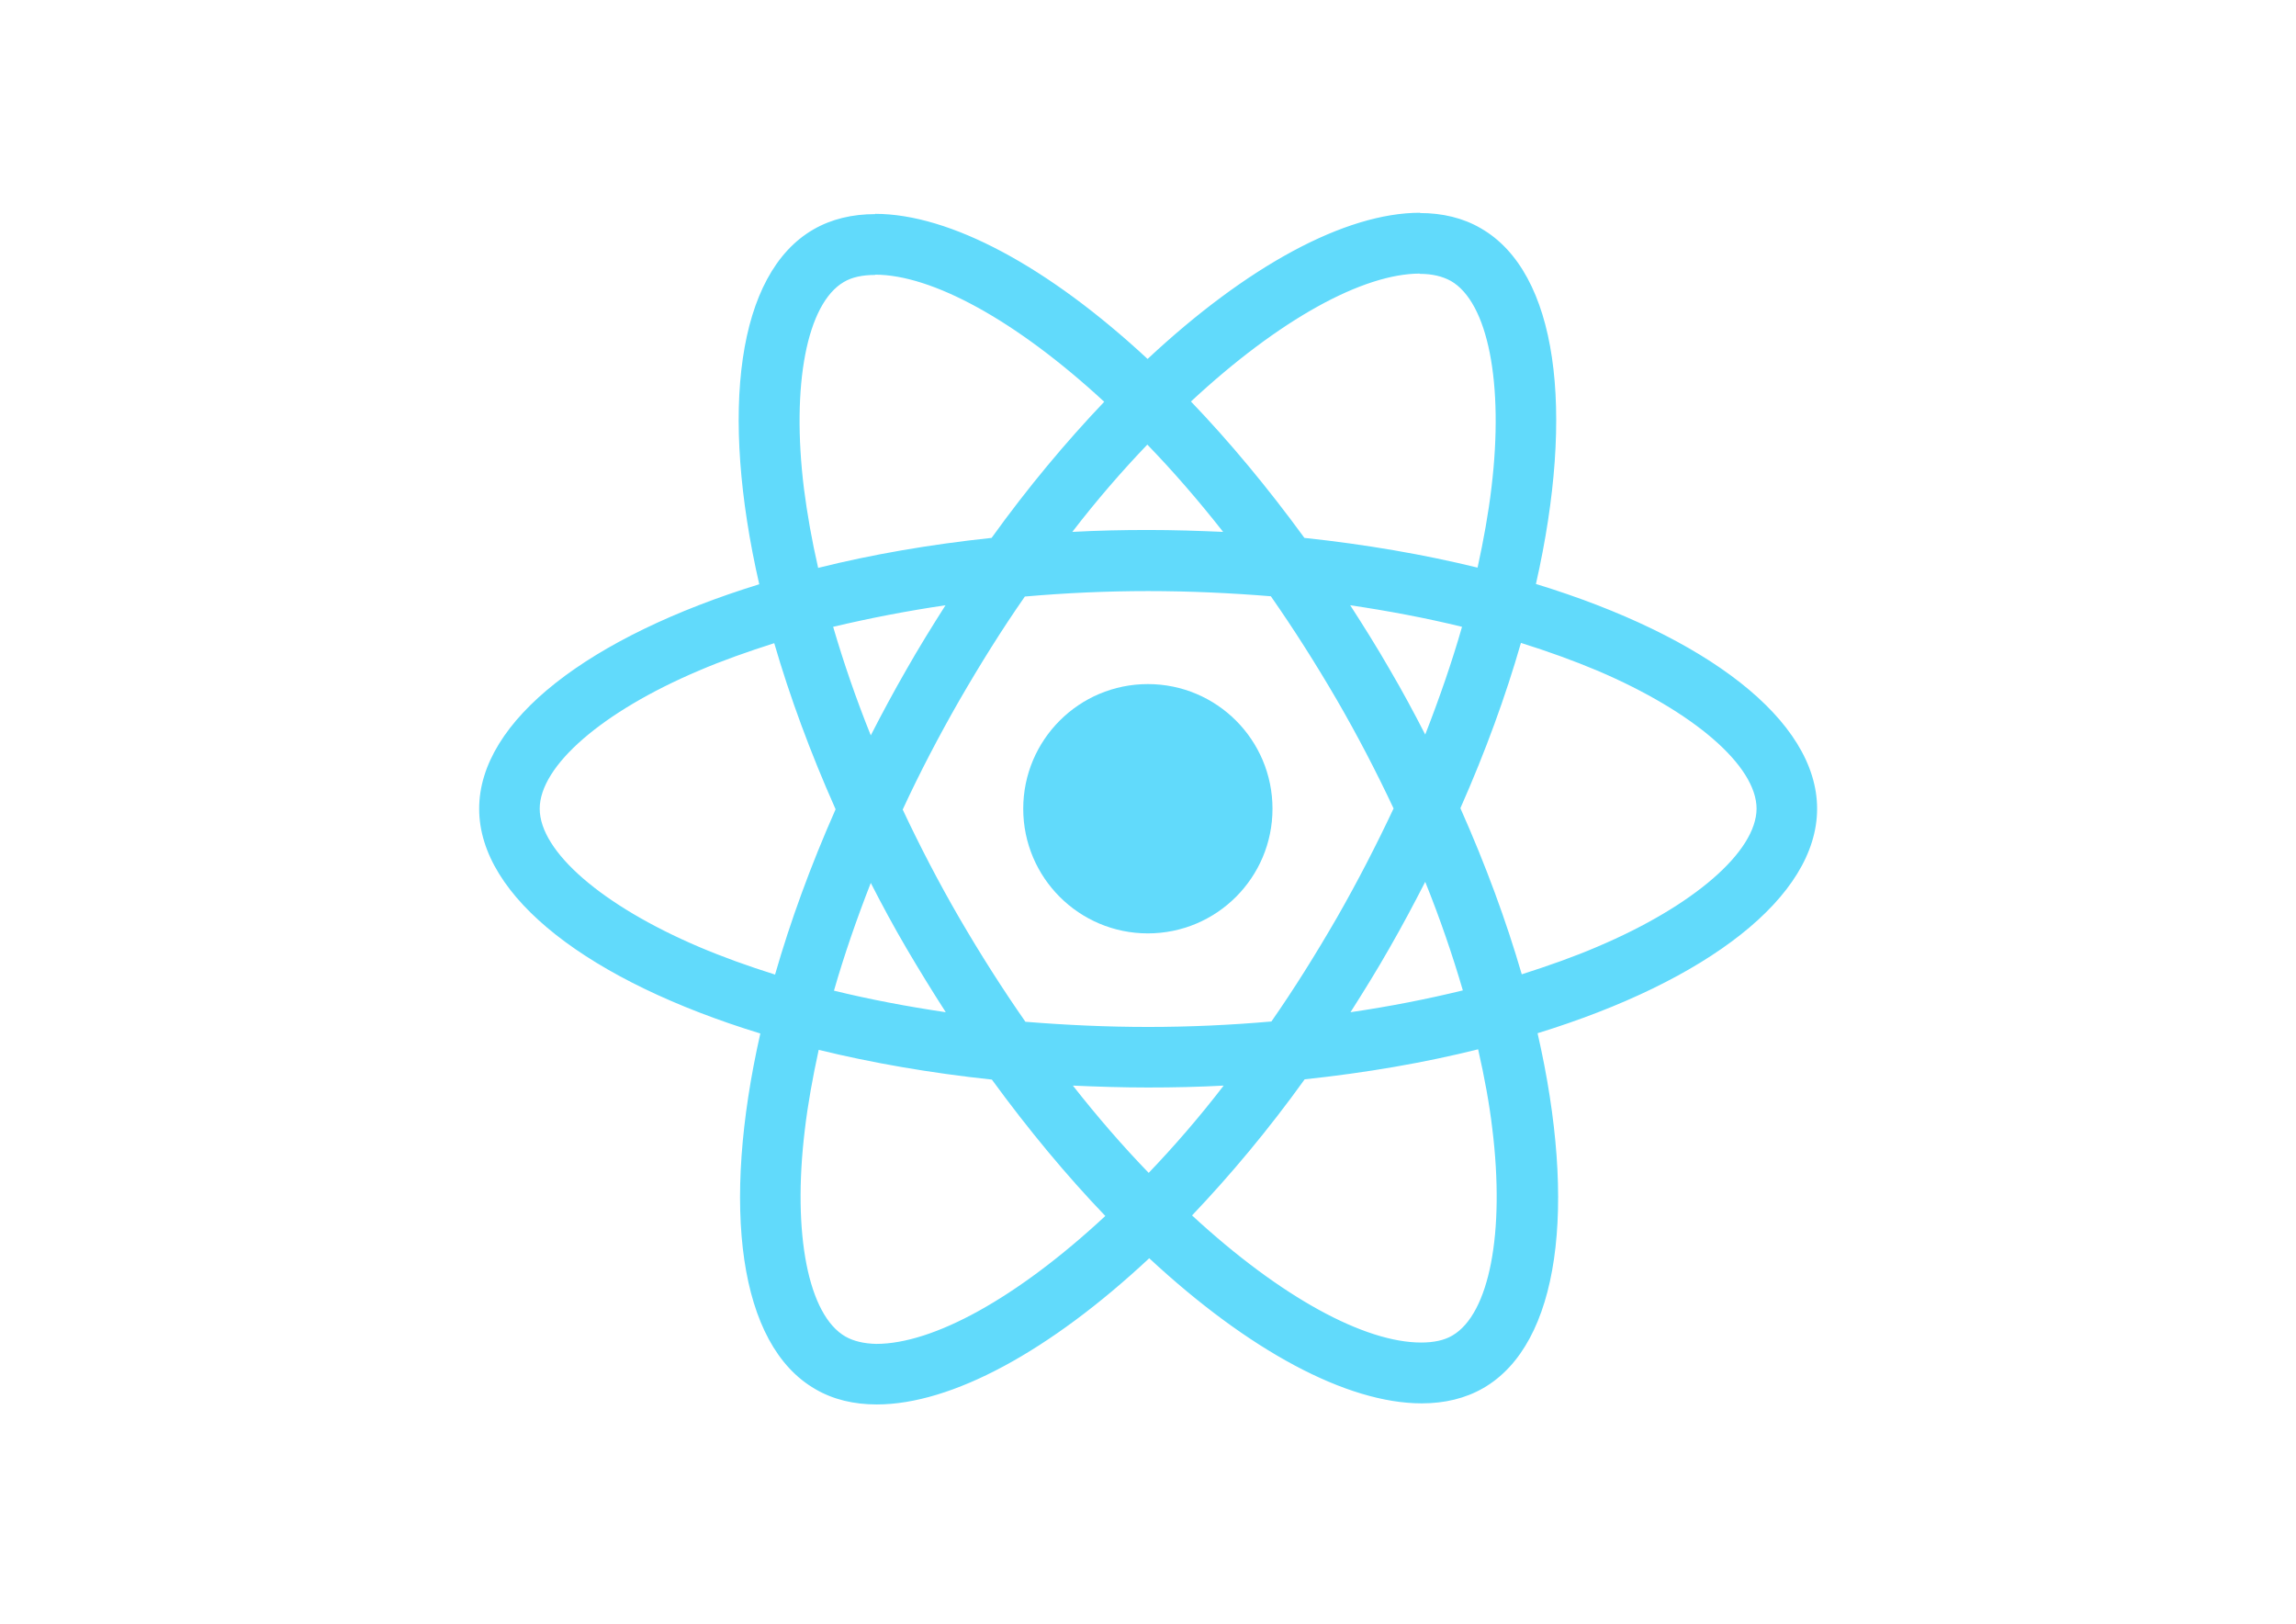
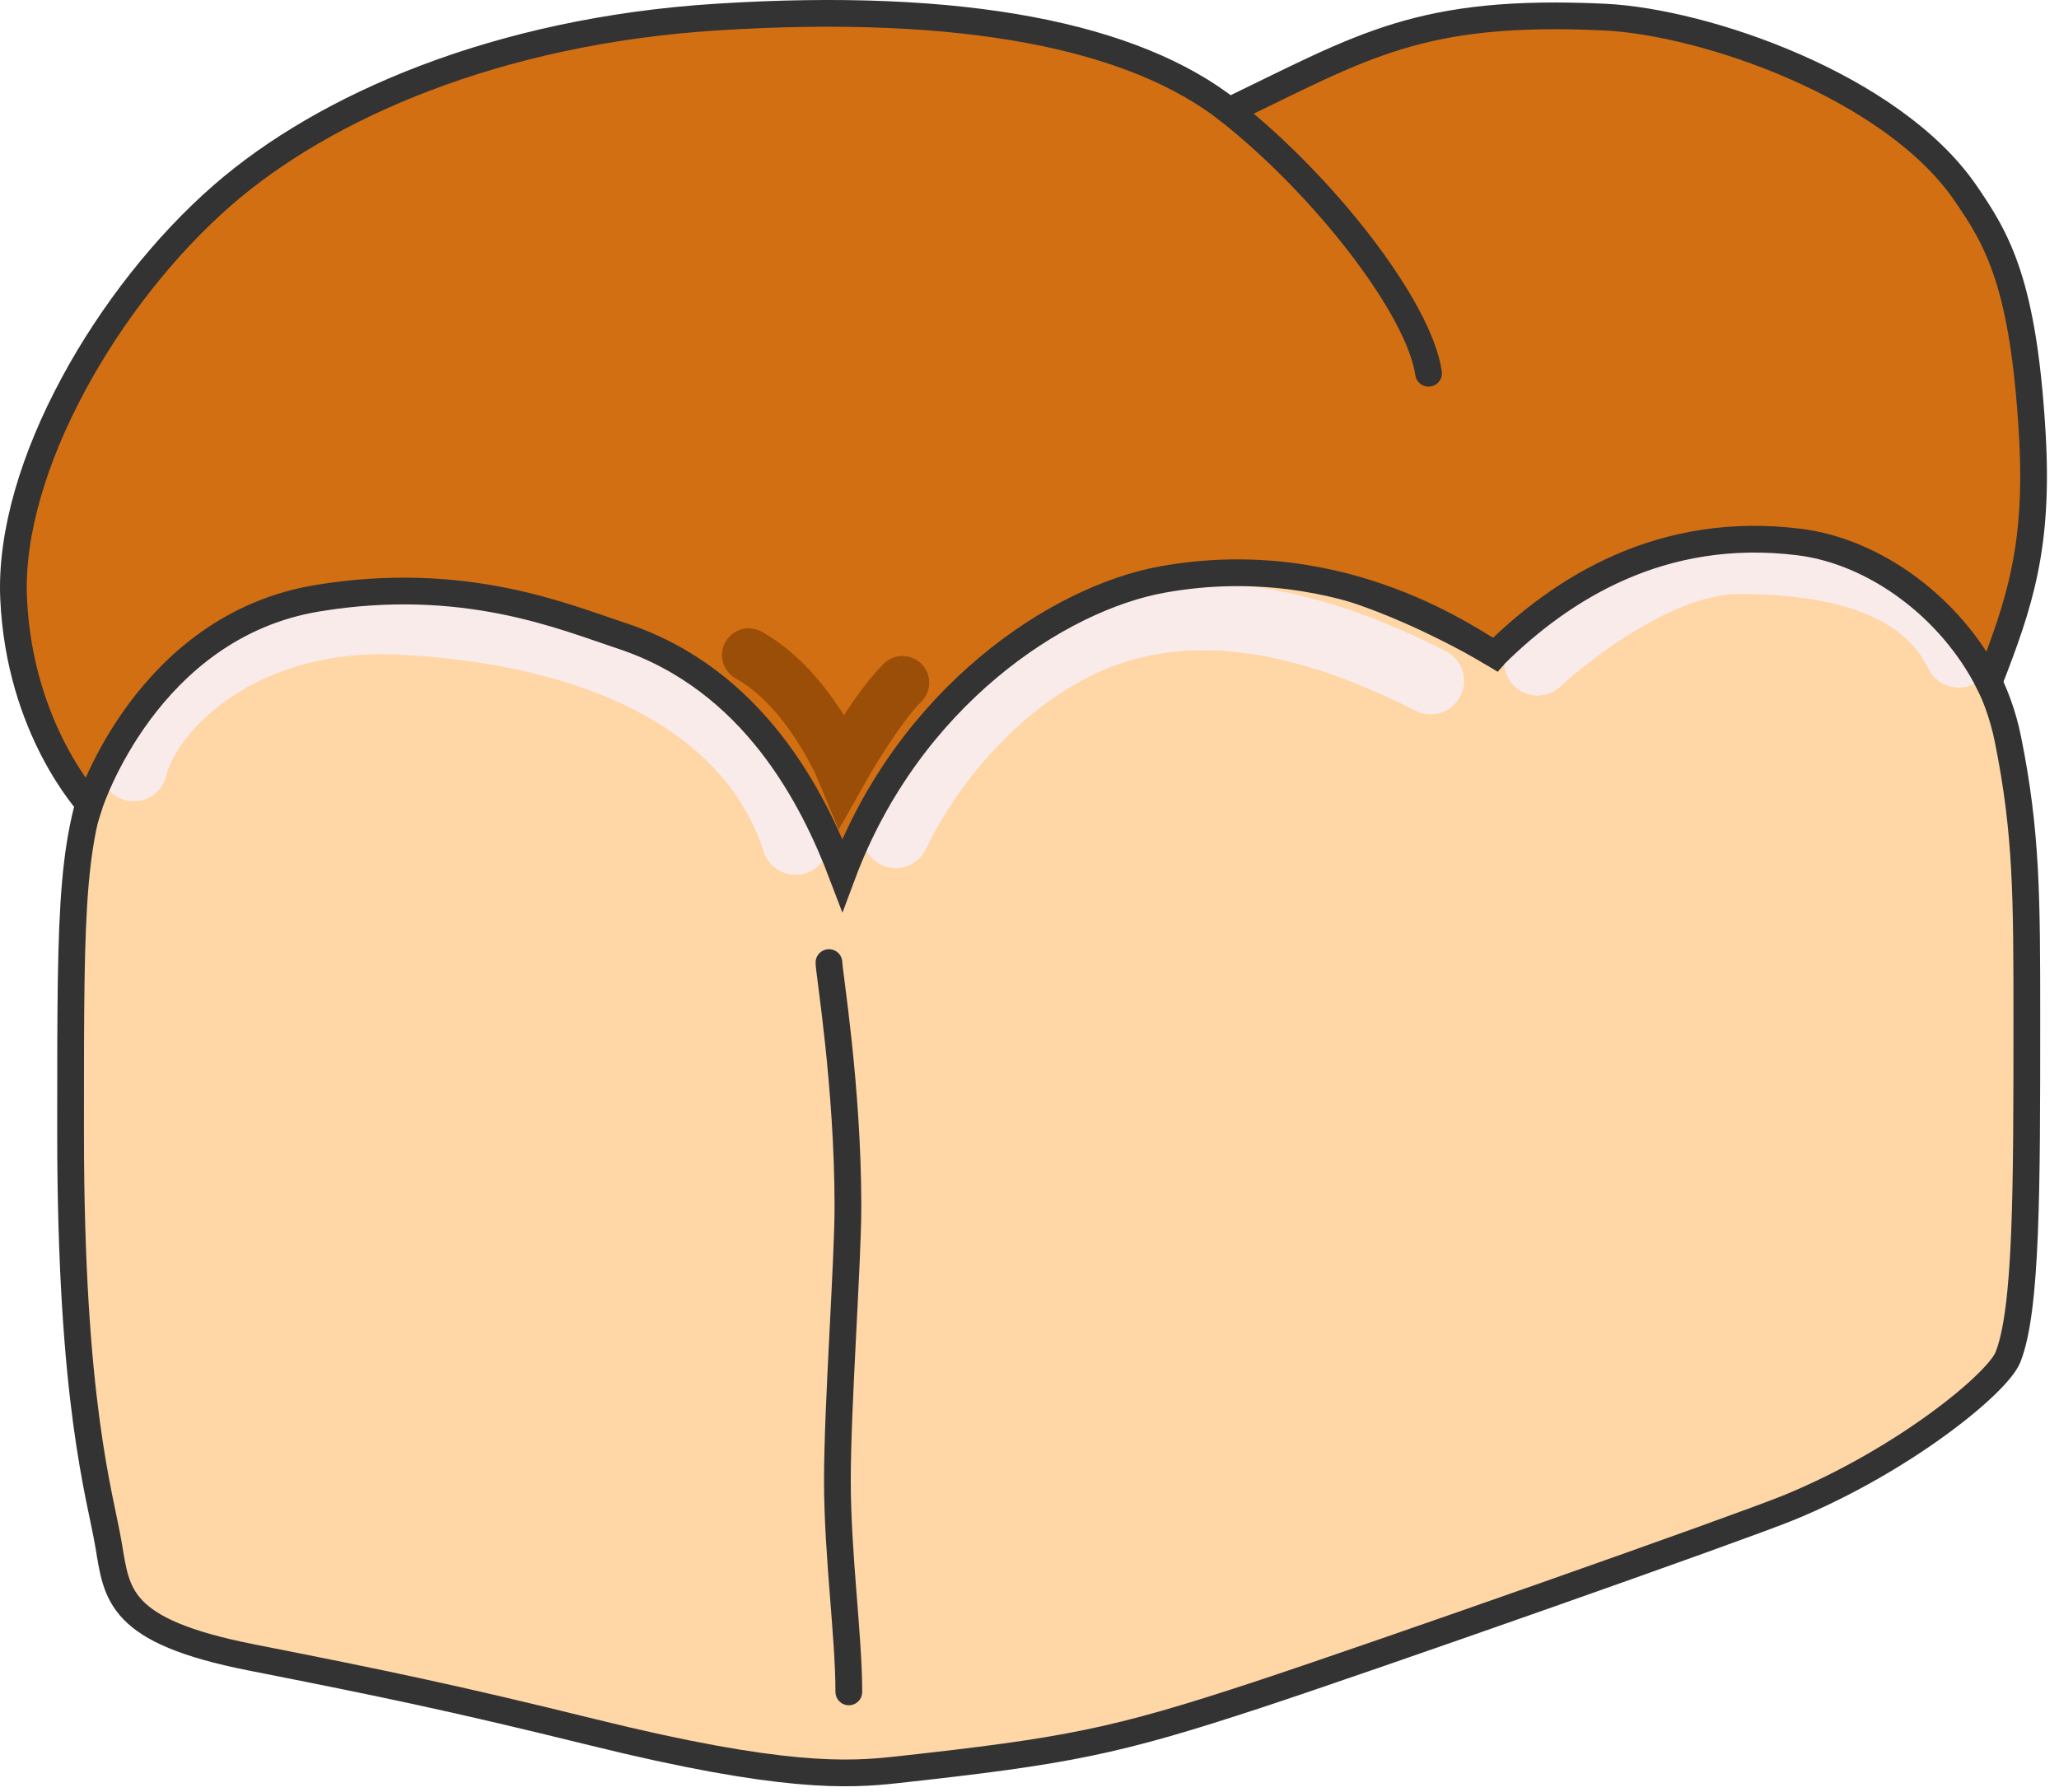
- <svg xmlns="http://www.w3.org/2000/svg" viewBox="0 0 841.9 595.3">
-   <g fill="#61DAFB">
-     <path d="M666.3 296.5c0-32.5-40.7-63.3-103.1-82.4 14.4-63.6 8-114.2-20.2-130.4-6.5-3.8-14.1-5.6-22.4-5.6v22.3c4.6 0 8.3.9 11.4 2.6 13.6 7.8 19.5 37.5 14.9 75.7-1.1 9.4-2.9 19.3-5.1 29.4-19.6-4.8-41-8.5-63.5-10.9-13.5-18.5-27.5-35.3-41.6-50 32.6-30.3 63.2-46.9 84-46.9V78c-27.5 0-63.5 19.6-99.9 53.6-36.4-33.8-72.4-53.2-99.9-53.2v22.3c20.7 0 51.4 16.5 84 46.6-14 14.7-28 31.4-41.3 49.9-22.6 2.4-44 6.1-63.6 11-2.3-10-4-19.7-5.2-29-4.7-38.2 1.1-67.9 14.6-75.8 3-1.8 6.9-2.6 11.5-2.6V78.5c-8.4 0-16 1.8-22.6 5.6-28.1 16.2-34.4 66.7-19.9 130.1-62.2 19.2-102.7 49.9-102.7 82.3 0 32.5 40.7 63.3 103.1 82.4-14.4 63.6-8 114.2 20.2 130.4 6.5 3.8 14.1 5.6 22.5 5.6 27.5 0 63.5-19.6 99.9-53.6 36.4 33.8 72.4 53.2 99.9 53.2 8.4 0 16-1.8 22.6-5.6 28.1-16.2 34.4-66.7 19.9-130.1 62-19.1 102.5-49.9 102.5-82.3zm-130.2-66.7c-3.7 12.9-8.3 26.2-13.5 39.5-4.1-8-8.4-16-13.1-24-4.6-8-9.5-15.8-14.4-23.4 14.2 2.1 27.9 4.7 41 7.9zm-45.8 106.5c-7.8 13.5-15.8 26.3-24.1 38.2-14.9 1.3-30 2-45.2 2-15.1 0-30.2-.7-45-1.9-8.3-11.9-16.4-24.6-24.2-38-7.6-13.1-14.5-26.4-20.8-39.8 6.2-13.4 13.2-26.8 20.7-39.9 7.8-13.5 15.8-26.3 24.1-38.2 14.9-1.3 30-2 45.2-2 15.1 0 30.2.7 45 1.9 8.3 11.9 16.4 24.6 24.2 38 7.6 13.1 14.5 26.4 20.8 39.8-6.3 13.4-13.2 26.8-20.7 39.9zm32.3-13c5.4 13.4 10 26.8 13.8 39.8-13.1 3.2-26.9 5.9-41.2 8 4.9-7.7 9.8-15.6 14.4-23.7 4.6-8 8.9-16.1 13-24.1zM421.2 430c-9.3-9.6-18.6-20.3-27.8-32 9 .4 18.2.7 27.5.7 9.4 0 18.7-.2 27.8-.7-9 11.7-18.3 22.4-27.5 32zm-74.4-58.9c-14.2-2.1-27.9-4.7-41-7.9 3.7-12.9 8.3-26.2 13.5-39.5 4.1 8 8.4 16 13.1 24 4.7 8 9.5 15.8 14.4 23.4zM420.7 163c9.3 9.6 18.6 20.3 27.8 32-9-.4-18.2-.7-27.5-.7-9.4 0-18.7.2-27.8.7 9-11.7 18.3-22.4 27.5-32zm-74 58.9c-4.9 7.7-9.8 15.6-14.4 23.7-4.6 8-8.9 16-13 24-5.4-13.4-10-26.8-13.8-39.8 13.1-3.1 26.9-5.8 41.2-7.9zm-90.5 125.2c-35.4-15.1-58.3-34.9-58.3-50.6 0-15.7 22.9-35.6 58.3-50.6 8.6-3.7 18-7 27.7-10.1 5.7 19.6 13.2 40 22.5 60.9-9.2 20.8-16.6 41.1-22.2 60.6-9.9-3.1-19.3-6.5-28-10.2zM310 490c-13.6-7.8-19.5-37.5-14.9-75.7 1.1-9.4 2.9-19.3 5.1-29.4 19.6 4.8 41 8.5 63.5 10.9 13.5 18.5 27.5 35.3 41.6 50-32.6 30.3-63.2 46.9-84 46.9-4.5-.1-8.3-1-11.3-2.7zm237.2-76.2c4.7 38.2-1.1 67.9-14.6 75.8-3 1.8-6.9 2.6-11.5 2.6-20.7 0-51.4-16.5-84-46.6 14-14.7 28-31.4 41.3-49.9 22.6-2.4 44-6.1 63.6-11 2.3 10.1 4.1 19.8 5.2 29.1zm38.5-66.7c-8.6 3.7-18 7-27.7 10.1-5.7-19.6-13.2-40-22.5-60.9 9.2-20.8 16.6-41.1 22.2-60.6 9.9 3.1 19.3 6.5 28.1 10.2 35.4 15.1 58.3 34.9 58.3 50.6-.1 15.7-23 35.6-58.4 50.6zM320.8 78.4z" />
-     <circle cx="420.9" cy="296.5" r="45.7" />
-     <path d="M520.5 78.1z" />
-   </g>
+ <svg xmlns="http://www.w3.org/2000/svg" width="154" height="134" viewBox="0 0 154 134" fill="none">
+   <path d="M5.279 84.007C5.279 67.057 5.279 62.509 8.12 55.964C10.251 51.056 14.513 47.551 23.036 44.747C26.566 43.585 30.071 43.683 40.082 45.448C59.97 48.953 63 65.433 63 65.433C63 65.433 67.072 43.344 93.352 42.643C101.194 42.434 111.819 48.953 111.819 48.953C111.819 48.953 120.342 39.094 132.417 39.839C138.796 40.233 139.519 41.241 144.491 45.448C147.652 48.122 149.463 51.757 150.173 55.263C151.594 62.274 151.594 67.154 151.594 76.295C151.594 88.915 151.594 98.029 150.173 101.535C149.382 103.487 142.36 109.247 133.837 112.752C130.128 114.277 102.585 123.969 94.062 126.774C83.408 130.279 79.857 130.98 67.072 132.382C63.473 132.777 58.549 133.084 44.344 129.578C33.916 127.005 28.746 125.938 18.774 123.969C8.802 122.001 8.749 119.28 8.12 115.556C7.492 111.832 5.279 105.04 5.279 84.708L5.279 84.007Z" fill="#FFD6A6" stroke="#333333" stroke-width="2" />
+   <path d="M115 49.528C117.5 47.195 124.343 41.933 130 41.933C140 41.933 144.5 44.933 146.5 48.933" stroke="#FAEBEB" stroke-width="5" stroke-linecap="round" />
+   <path d="M67 62.433C68.646 58.897 72.924 52.355 79.835 48.642C88.167 44.167 97.62 46.16 107 50.933" stroke="#FAEBEB" stroke-width="5" stroke-linecap="round" />
+   <path d="M10 57.436C11.167 52.769 18.244 45.873 30 46.469C44 47.179 56 52.146 59.5 62.936" stroke="#FAEBEB" stroke-width="5" stroke-linecap="round" />
+   <path d="M62 72C62 72.701 63.42 81.228 63.42 90.228C63.42 94.435 62.632 105.12 62.632 110.728C62.632 116.337 63.487 122.348 63.487 126.554" stroke="#333333" stroke-width="2" stroke-linecap="round" />
+   <path d="M1.018 44.747C1.45 54.562 6.7 60.17 6.7 60.17C6.7 60.17 10.961 46.85 23.746 44.747C34.731 42.939 42.213 46.149 46.475 47.551C56.418 50.823 60.869 59.825 63 65.433C67.972 52.113 79.147 44.747 86.96 43.344C100.689 40.88 110.398 48.252 111.819 48.953C116.791 44.045 124.246 39.269 134.547 40.54C140.23 41.241 145.912 45.448 148.753 51.056C151.062 45.131 152.497 40.883 152 32.433C151.339 21.197 149.419 17.952 147 14.433C141.5 6.433 127.5 1.632 120 1.279C106.21 0.631 102 3.433 91.931 8.29C84.829 2.681 72.044 0.103 53.577 1.279C37.241 2.319 24.32 7.914 16.643 14.6C8.12 22.023 0.586 34.931 1.018 44.747Z" fill="#D36F13" />
+   <path d="M91.931 8.29C84.829 2.681 72.044 0.103 53.577 1.279C37.241 2.319 24.32 7.914 16.643 14.6C8.12 22.023 0.586 34.931 1.018 44.747C1.45 54.562 6.7 60.17 6.7 60.17C6.7 60.17 10.961 46.85 23.746 44.747C34.731 42.939 42.213 46.149 46.475 47.551C56.418 50.823 60.869 59.825 63 65.433C67.972 52.113 79.147 44.747 86.96 43.344C100.689 40.88 110.398 48.252 111.819 48.953C116.791 44.045 124.246 39.269 134.547 40.54C140.23 41.241 145.912 45.448 148.753 51.056C151.062 45.131 152.497 40.883 152 32.433C151.339 21.197 149.419 17.952 147 14.433C141.5 6.433 127.5 1.632 120 1.279C106.21 0.631 102 3.433 91.931 8.29ZM91.931 8.29C99.034 13.899 106.137 23.013 106.847 27.92" stroke="#333333" stroke-width="2" stroke-linecap="round" />
+   <path d="M56 49C60.5 51.5 63 57.5 63 57.5C63 57.5 65.5 53.067 67.5 51.067" stroke="#9B4E08" stroke-width="4" stroke-linecap="round" />
</svg>
